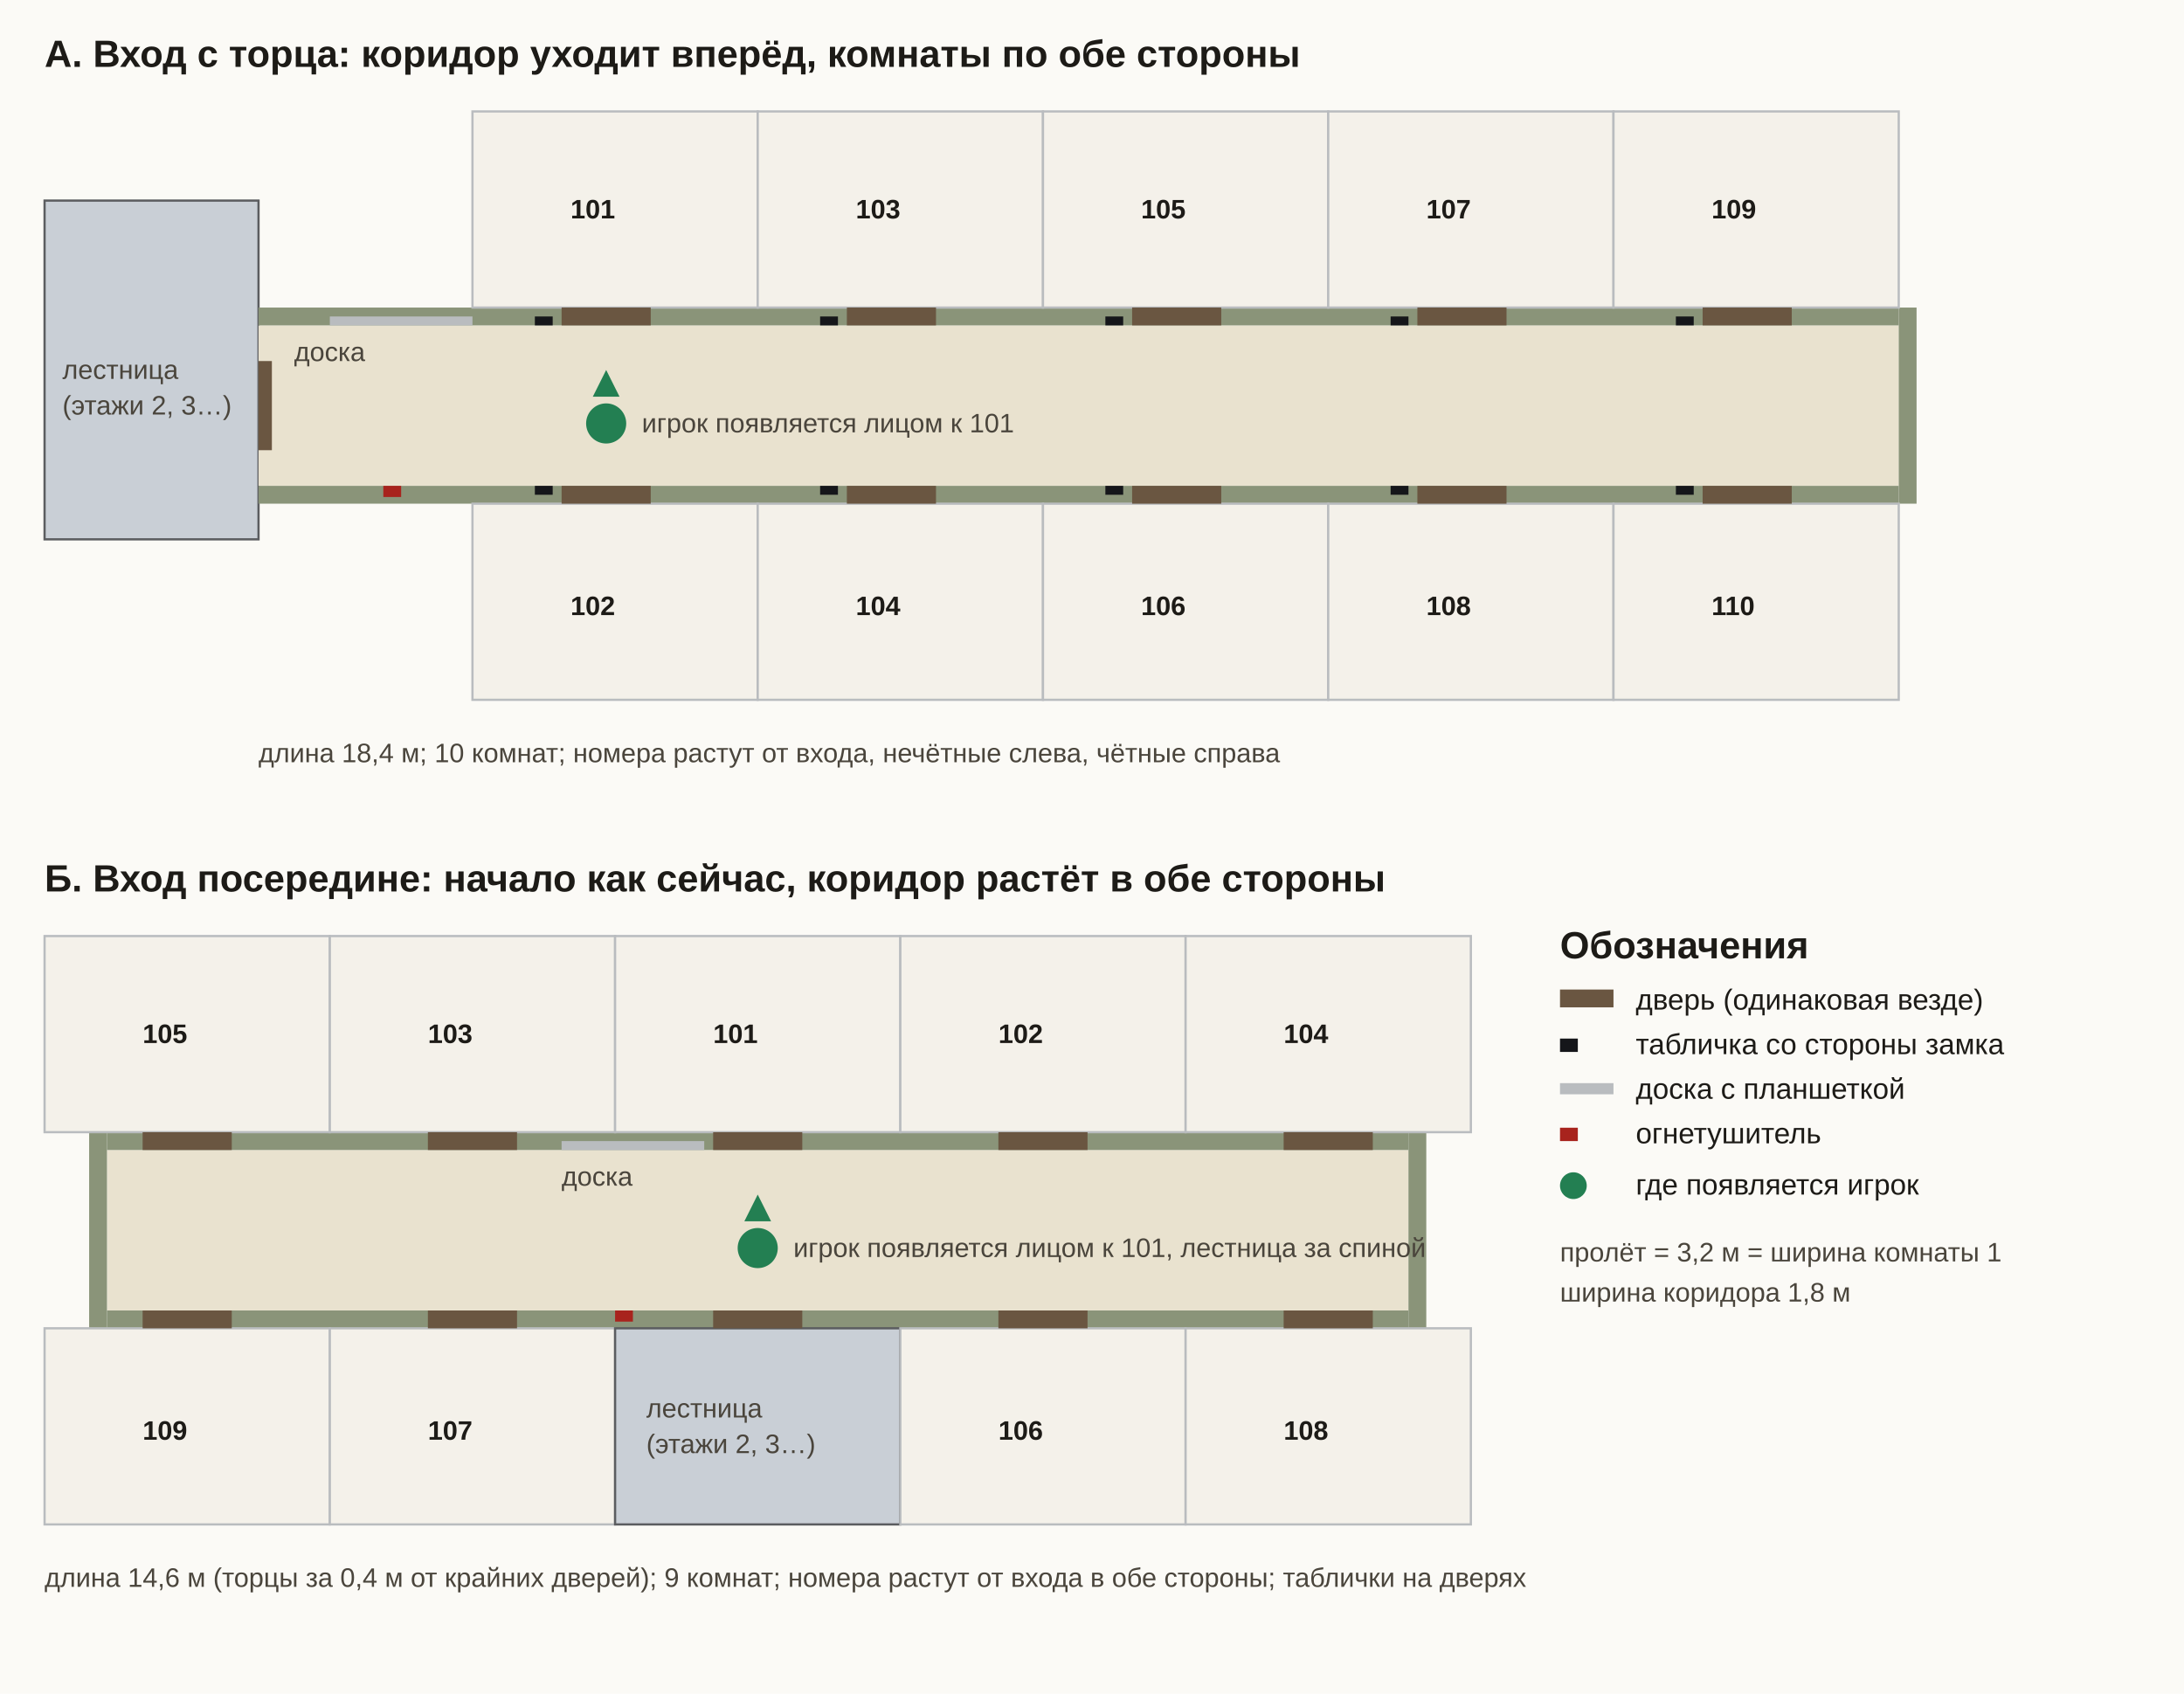
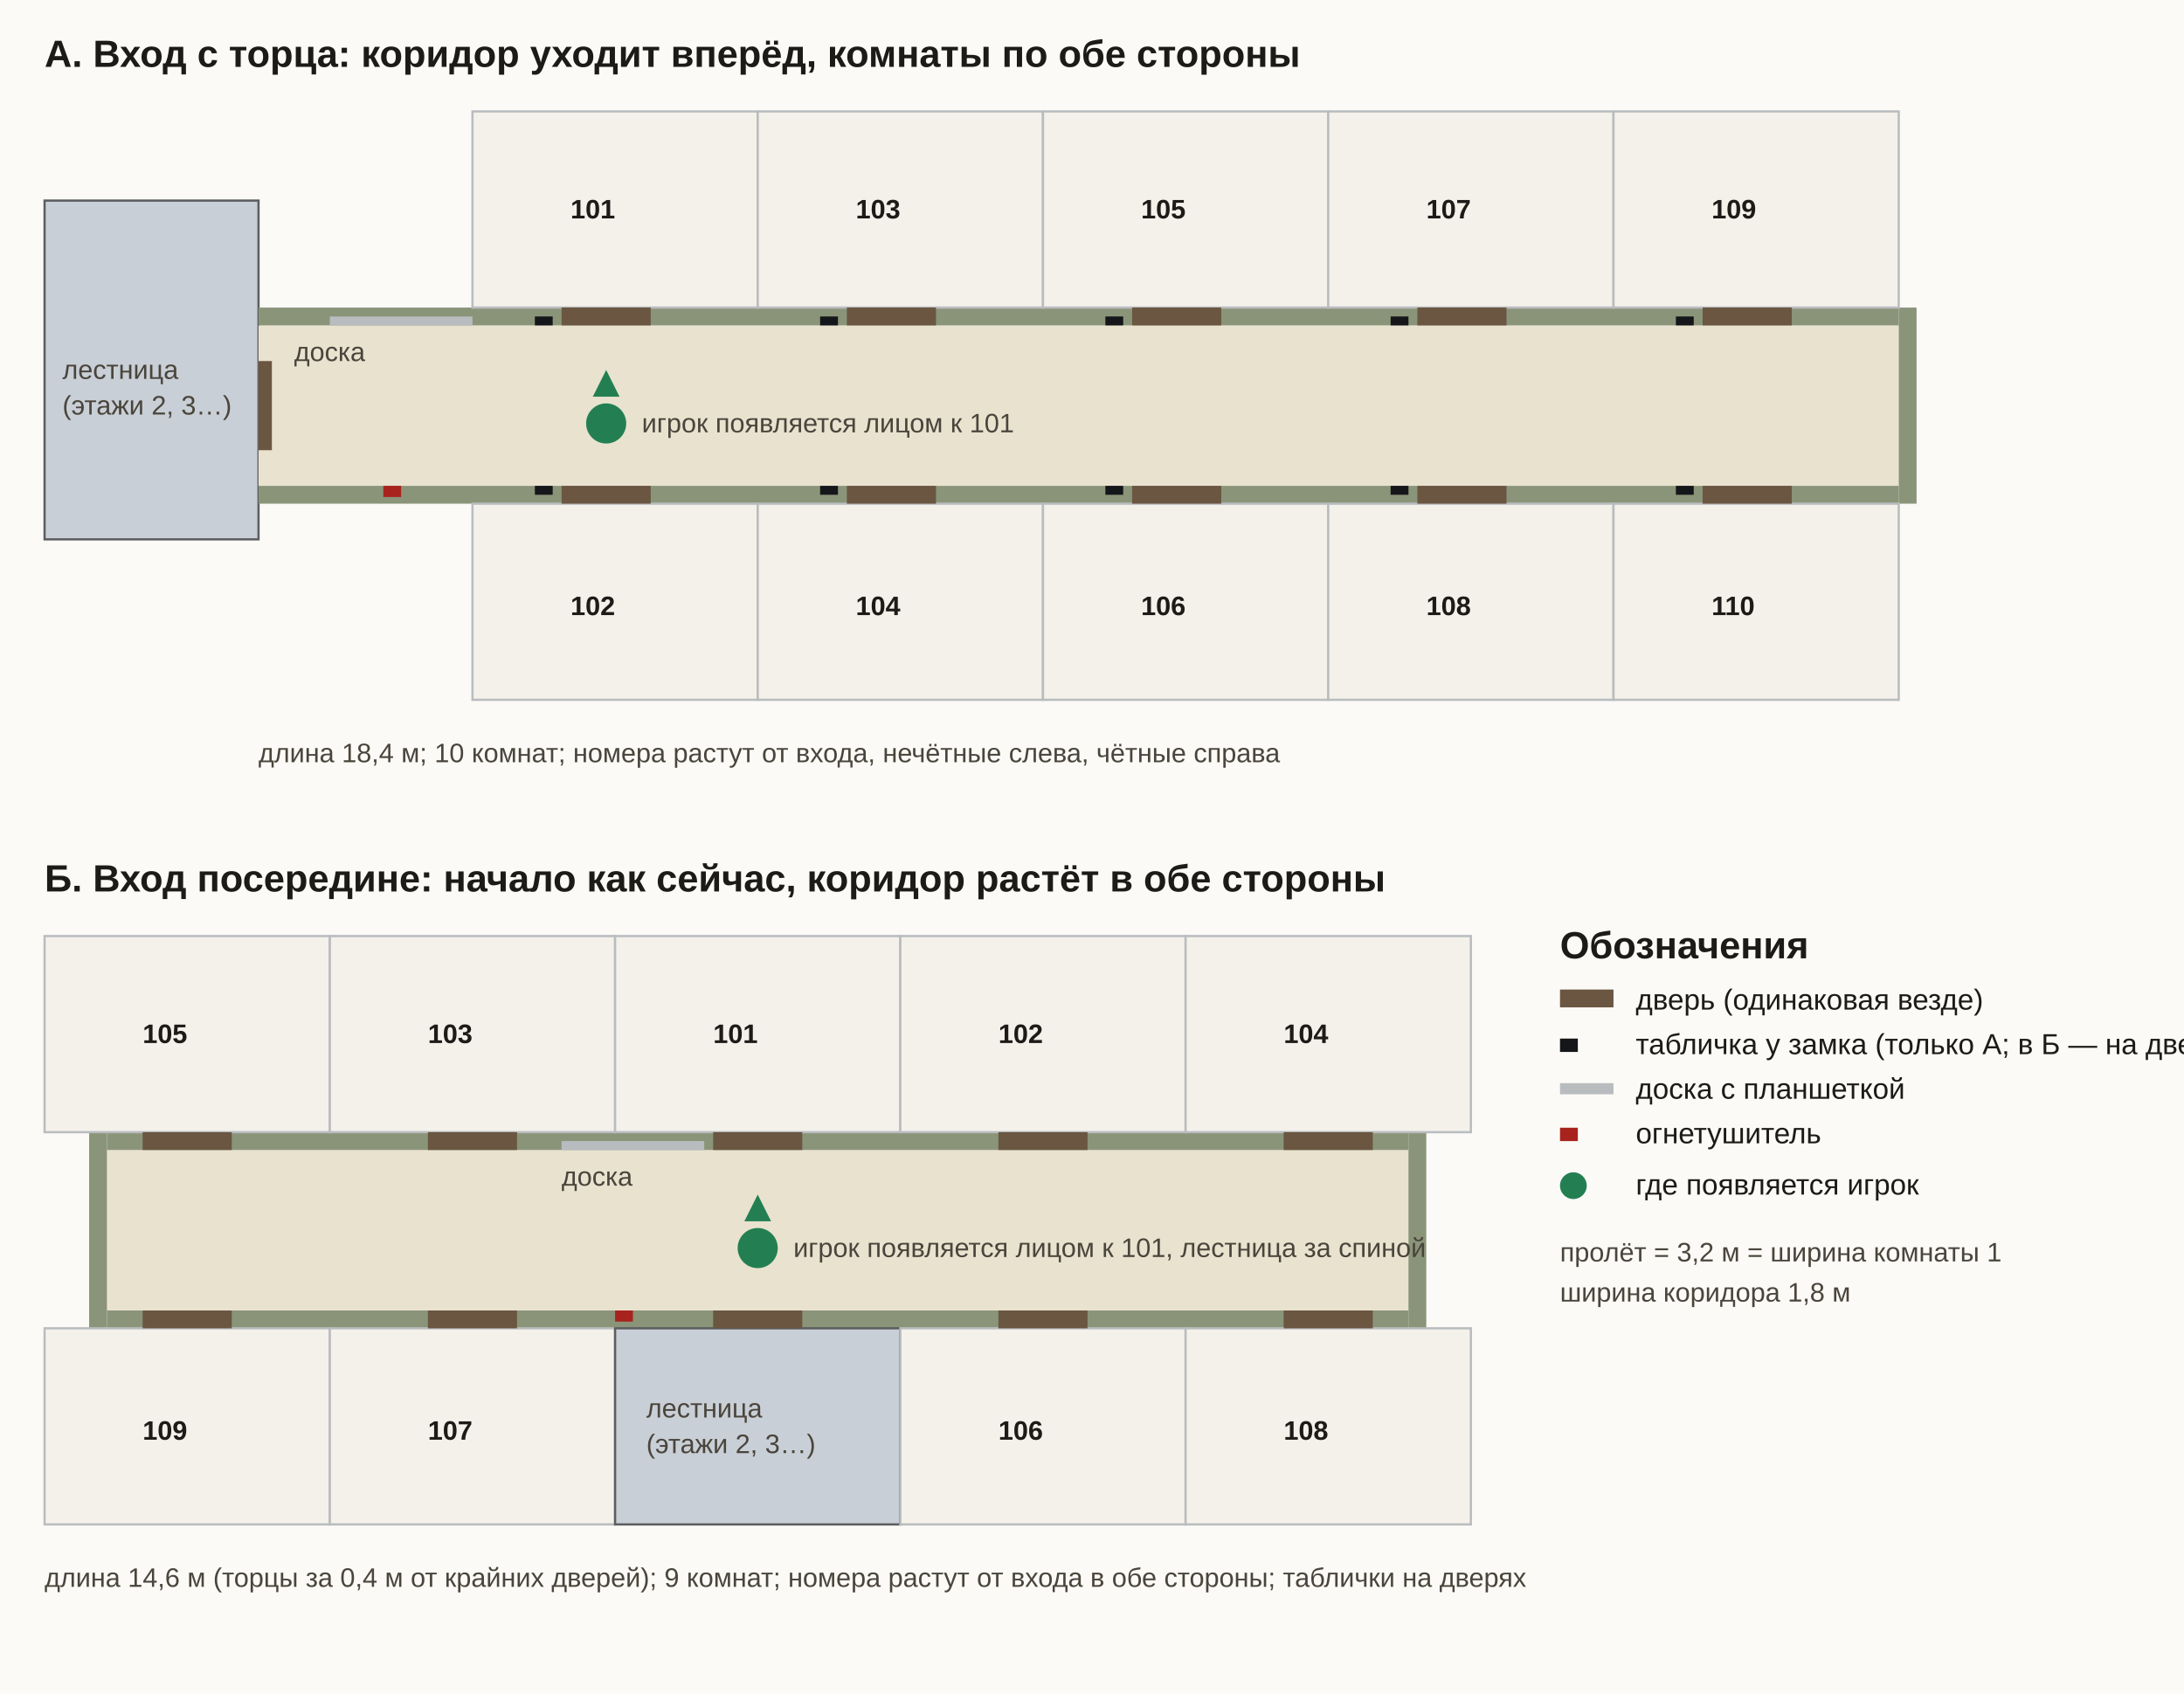
<svg xmlns="http://www.w3.org/2000/svg" viewBox="0 0 980 760" font-family="Segoe UI, Arial, sans-serif" font-size="13">
  <style>
    .wall { fill: #8a9479; }
    .floor { fill: #e9e2cf; }
    .room { fill: #f4f1ea; stroke: #b9bcbf; stroke-width: 1; }
    .door { fill: #6a5641; }
    .plaque { fill: #15161a; }
    .stairs { fill: #c9cfd6; stroke: #5b5d60; stroke-width: 1; }
    .board { fill: #b9bcbf; }
    .ext { fill: #a8231d; }
    .start { fill: #237f52; }
    .t { fill: #1d1b17; }
    .s { fill: #4a453c; font-size: 12px; }
    .h { font-size: 17px; font-weight: 700; fill: #1d1b17; }
    .num { font-size: 12px; font-weight: 700; fill: #1d1b17; }
  </style>
  <rect width="980" height="760" fill="#fbfaf6" />
  <text class="h" x="20" y="30">А. Вход с торца: коридор уходит вперёд, комнаты по обе стороны</text>
  <g transform="translate(20 50)">
    <rect class="stairs" x="0" y="40" width="96" height="152" />
    <text class="s" x="8" y="120">лестница</text>
    <text class="s" x="8" y="136">(этажи 2, 3…)</text>
    <rect class="floor" x="96" y="96" width="736" height="72" />
    <rect class="wall" x="96" y="88" width="736" height="8" />
    <rect class="wall" x="96" y="168" width="736" height="8" />
    <rect class="wall" x="832" y="88" width="8" height="88" />
    <g>
      <rect class="room" x="192" y="0" width="128" height="88" />
      <text class="num" x="236" y="48">101</text>
      <rect class="room" x="320" y="0" width="128" height="88" />
      <text class="num" x="364" y="48">103</text>
      <rect class="room" x="448" y="0" width="128" height="88" />
      <text class="num" x="492" y="48">105</text>
      <rect class="room" x="576" y="0" width="128" height="88" />
      <text class="num" x="620" y="48">107</text>
      <rect class="room" x="704" y="0" width="128" height="88" />
      <text class="num" x="748" y="48">109</text>
      <rect class="room" x="192" y="176" width="128" height="88" />
      <text class="num" x="236" y="226">102</text>
      <rect class="room" x="320" y="176" width="128" height="88" />
      <text class="num" x="364" y="226">104</text>
      <rect class="room" x="448" y="176" width="128" height="88" />
      <text class="num" x="492" y="226">106</text>
      <rect class="room" x="576" y="176" width="128" height="88" />
      <text class="num" x="620" y="226">108</text>
      <rect class="room" x="704" y="176" width="128" height="88" />
      <text class="num" x="748" y="226">110</text>
    </g>
    <g>
      <rect class="door" x="232" y="88" width="40" height="8" />
      <rect class="plaque" x="220" y="92" width="8" height="4" />
      <rect class="door" x="360" y="88" width="40" height="8" />
      <rect class="plaque" x="348" y="92" width="8" height="4" />
      <rect class="door" x="488" y="88" width="40" height="8" />
      <rect class="plaque" x="476" y="92" width="8" height="4" />
      <rect class="door" x="616" y="88" width="40" height="8" />
      <rect class="plaque" x="604" y="92" width="8" height="4" />
      <rect class="door" x="744" y="88" width="40" height="8" />
      <rect class="plaque" x="732" y="92" width="8" height="4" />
      <rect class="door" x="232" y="168" width="40" height="8" />
      <rect class="plaque" x="220" y="168" width="8" height="4" />
      <rect class="door" x="360" y="168" width="40" height="8" />
      <rect class="plaque" x="348" y="168" width="8" height="4" />
      <rect class="door" x="488" y="168" width="40" height="8" />
      <rect class="plaque" x="476" y="168" width="8" height="4" />
      <rect class="door" x="616" y="168" width="40" height="8" />
      <rect class="plaque" x="604" y="168" width="8" height="4" />
      <rect class="door" x="744" y="168" width="40" height="8" />
      <rect class="plaque" x="732" y="168" width="8" height="4" />
    </g>
    <rect class="door" x="96" y="112" width="6" height="40" />
    <rect class="board" x="128" y="92" width="64" height="4" />
    <text class="s" x="112" y="112">доска</text>
    <rect class="ext" x="152" y="168" width="8" height="5" />
    <circle class="start" cx="252" cy="140" r="9" />
    <path class="start" d="M246 128 L252 116 L258 128 Z" />
    <text class="s" x="268" y="144">игрок появляется лицом к 101</text>
    <text class="s" x="96" y="292">длина 18,4 м; 10 комнат; номера растут от входа, нечётные слева, чётные справа</text>
  </g>
  <text class="h" x="20" y="400">Б. Вход посередине: начало как сейчас, коридор растёт в обе стороны</text>
  <g transform="translate(20 420)">
    <rect class="floor" x="28" y="96" width="584" height="72" />
    <rect class="wall" x="28" y="88" width="584" height="8" />
    <rect class="wall" x="28" y="168" width="584" height="8" />
    <rect class="wall" x="20" y="88" width="8" height="88" />
    <rect class="wall" x="612" y="88" width="8" height="88" />
    <rect class="room" x="0" y="0" width="128" height="88" />
    <text class="num" x="44" y="48">105</text>
    <rect class="room" x="128" y="0" width="128" height="88" />
    <text class="num" x="172" y="48">103</text>
    <rect class="room" x="256" y="0" width="128" height="88" />
    <text class="num" x="300" y="48">101</text>
    <rect class="room" x="384" y="0" width="128" height="88" />
    <text class="num" x="428" y="48">102</text>
    <rect class="room" x="512" y="0" width="128" height="88" />
    <text class="num" x="556" y="48">104</text>
    <rect class="room" x="0" y="176" width="128" height="88" />
    <text class="num" x="44" y="226">109</text>
    <rect class="room" x="128" y="176" width="128" height="88" />
    <text class="num" x="172" y="226">107</text>
    <rect class="stairs" x="256" y="176" width="128" height="88" />
    <text class="s" x="270" y="216">лестница</text>
    <text class="s" x="270" y="232">(этажи 2, 3…)</text>
    <rect class="room" x="384" y="176" width="128" height="88" />
    <text class="num" x="428" y="226">106</text>
    <rect class="room" x="512" y="176" width="128" height="88" />
    <text class="num" x="556" y="226">108</text>
    <g>
      <rect class="door" x="44" y="88" width="40" height="8" />
      <rect class="door" x="172" y="88" width="40" height="8" />
      <rect class="door" x="300" y="88" width="40" height="8" />
      <rect class="door" x="428" y="88" width="40" height="8" />
      <rect class="door" x="556" y="88" width="40" height="8" />
      <rect class="door" x="44" y="168" width="40" height="8" />
      <rect class="door" x="172" y="168" width="40" height="8" />
      <rect class="door" x="300" y="168" width="40" height="8" />
      <rect class="door" x="428" y="168" width="40" height="8" />
      <rect class="door" x="556" y="168" width="40" height="8" />
    </g>
    <rect class="board" x="232" y="92" width="64" height="4" />
    <text class="s" x="232" y="112">доска</text>
    <rect class="ext" x="256" y="168" width="8" height="5" />
    <circle class="start" cx="320" cy="140" r="9" />
    <path class="start" d="M314 128 L320 116 L326 128 Z" />
    <text class="s" x="336" y="144">игрок появляется лицом к 101, лестница за спиной</text>
    <text class="s" x="0" y="292">длина 14,6 м (торцы за 0,4 м от крайних дверей); 9 комнат; номера растут от входа в обе стороны; таблички на дверях</text>
  </g>
  <g transform="translate(700 420)">
    <text class="h" x="0" y="10">Обозначения</text>
    <rect class="door" x="0" y="24" width="24" height="8" />
    <text class="t" x="34" y="33">дверь (одинаковая везде)</text>
    <rect class="plaque" x="0" y="46" width="8" height="6" />
-     <text class="t" x="34" y="53">табличка со стороны замка</text>
+     <text class="t" x="34" y="53">табличка у замка (только А; в Б — на двери)</text>
    <rect class="board" x="0" y="66" width="24" height="5" />
    <text class="t" x="34" y="73">доска с планшеткой</text>
    <rect class="ext" x="0" y="86" width="8" height="6" />
    <text class="t" x="34" y="93">огнетушитель</text>
    <circle class="start" cx="6" cy="112" r="6" />
    <text class="t" x="34" y="116">где появляется игрок</text>
    <text class="s" x="0" y="146">пролёт = 3,2 м = ширина комнаты 1</text>
    <text class="s" x="0" y="164">ширина коридора 1,8 м</text>
  </g>
</svg>
